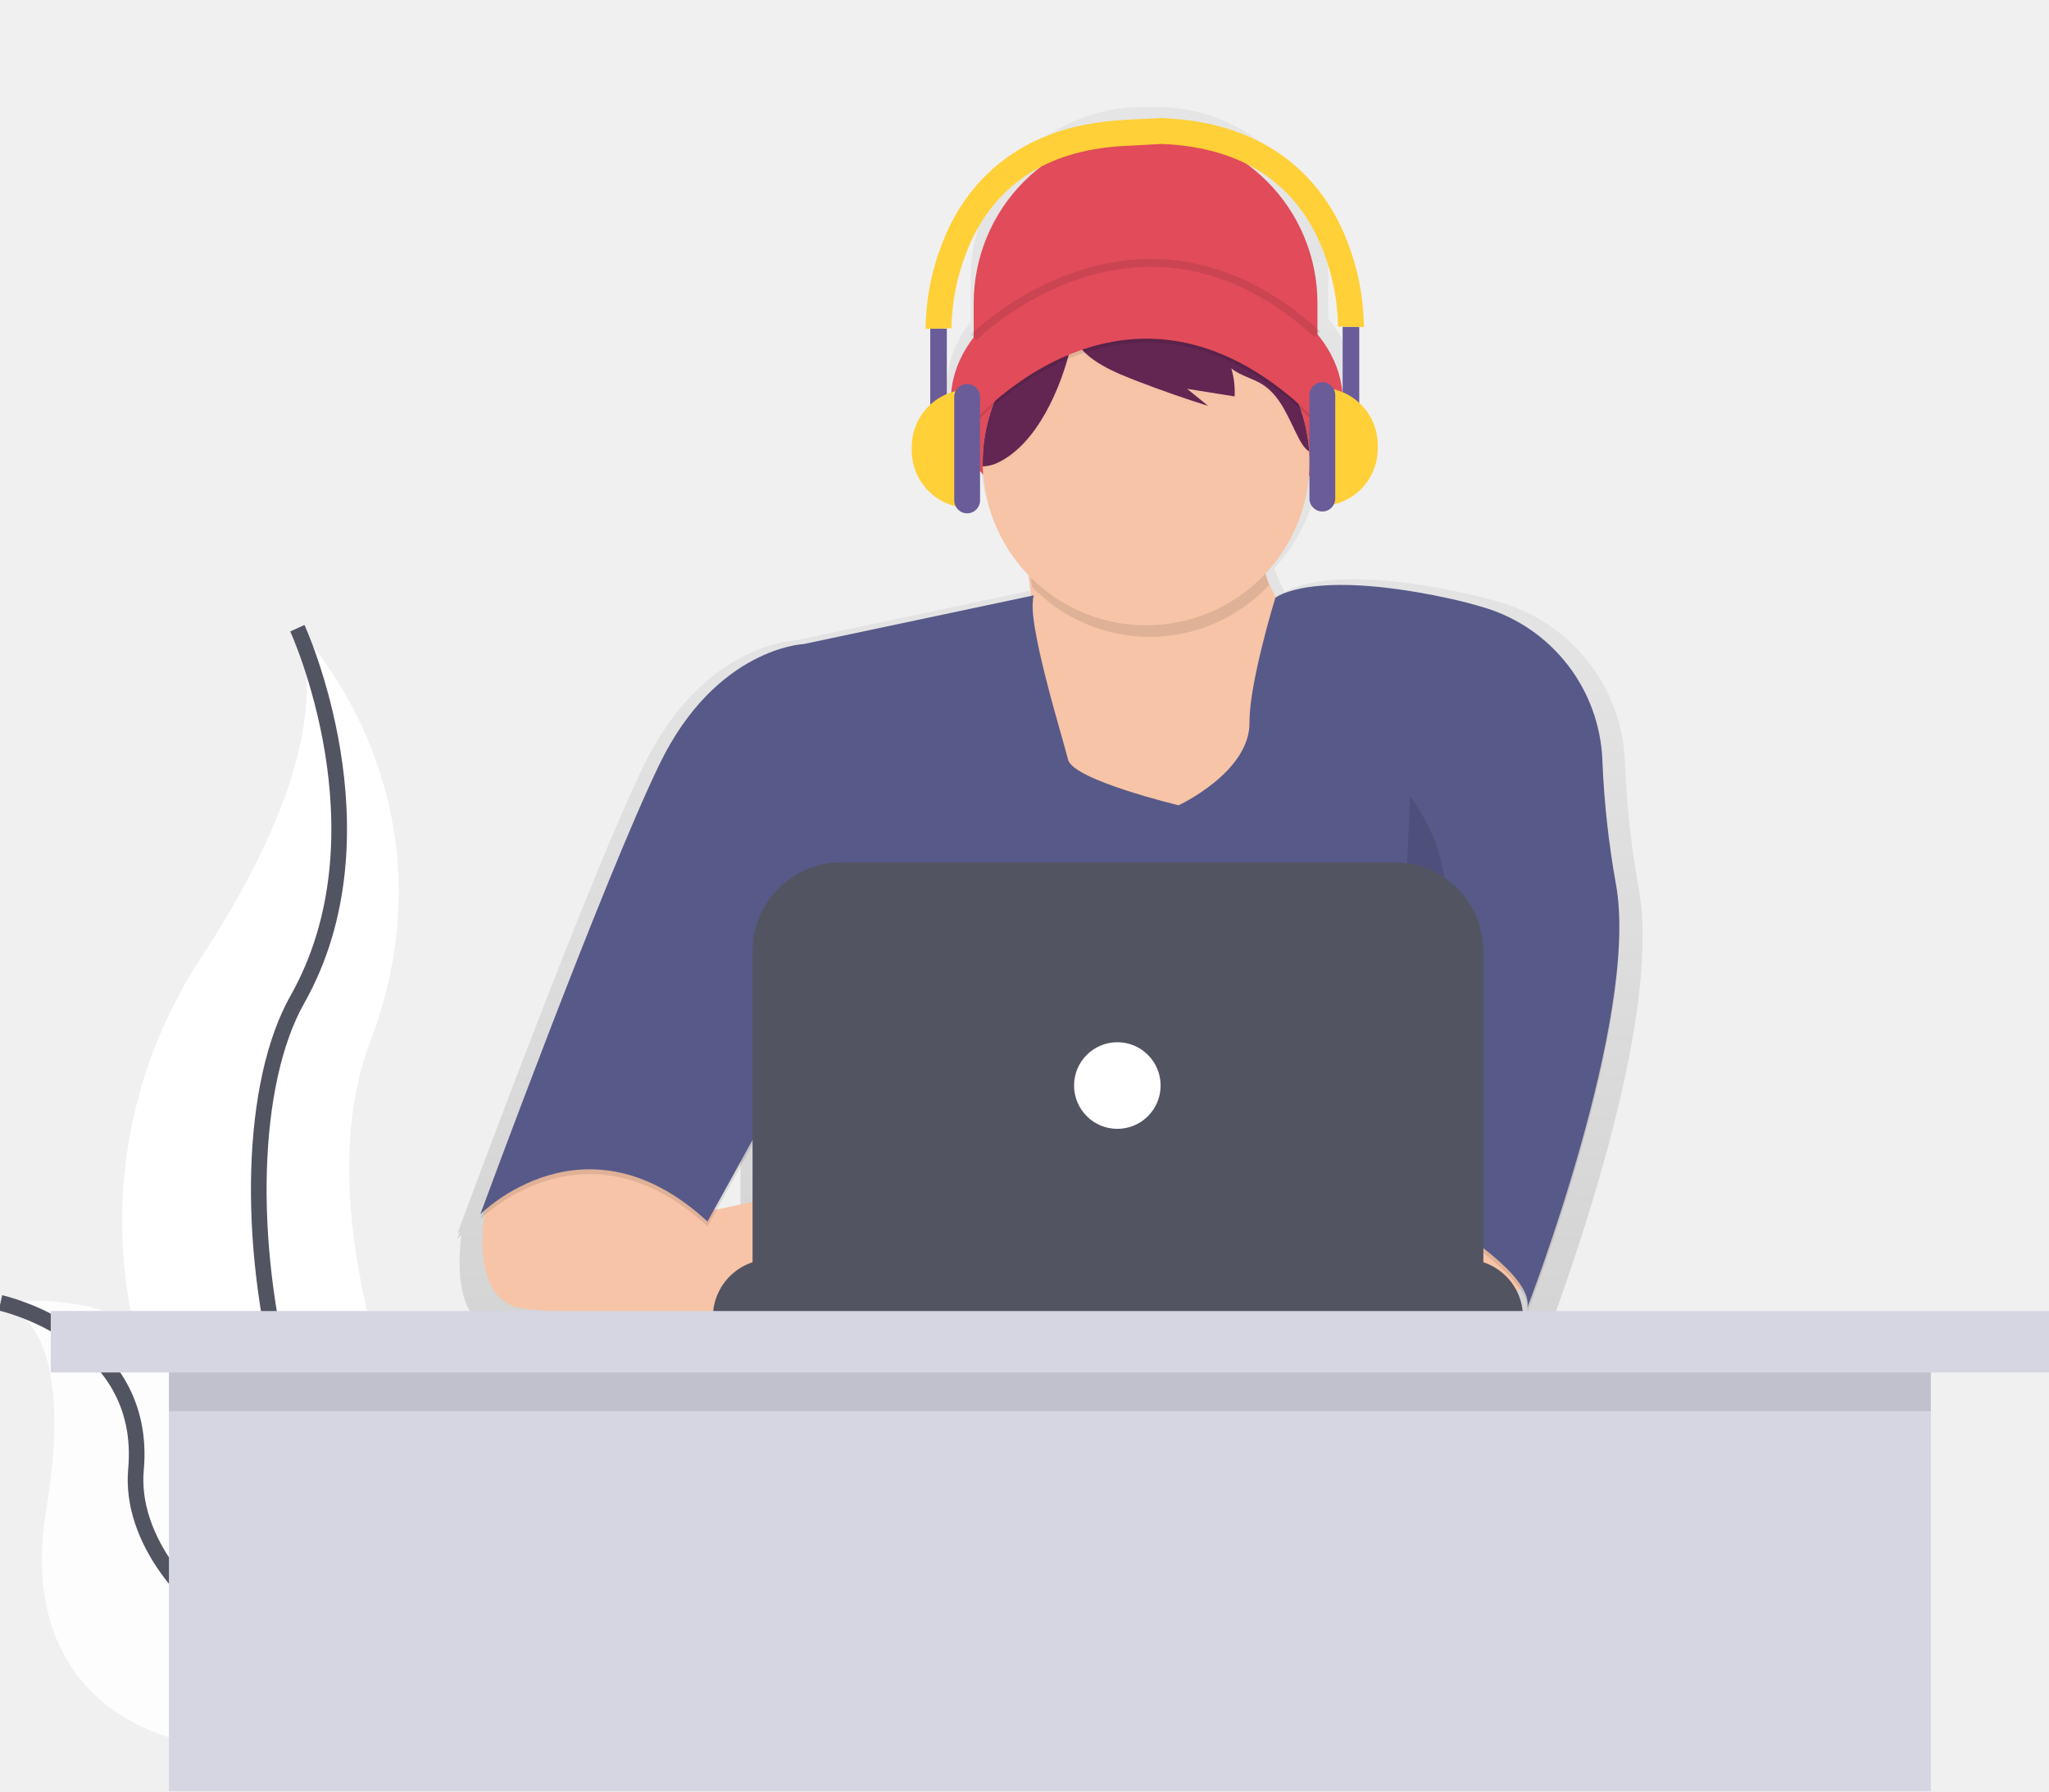
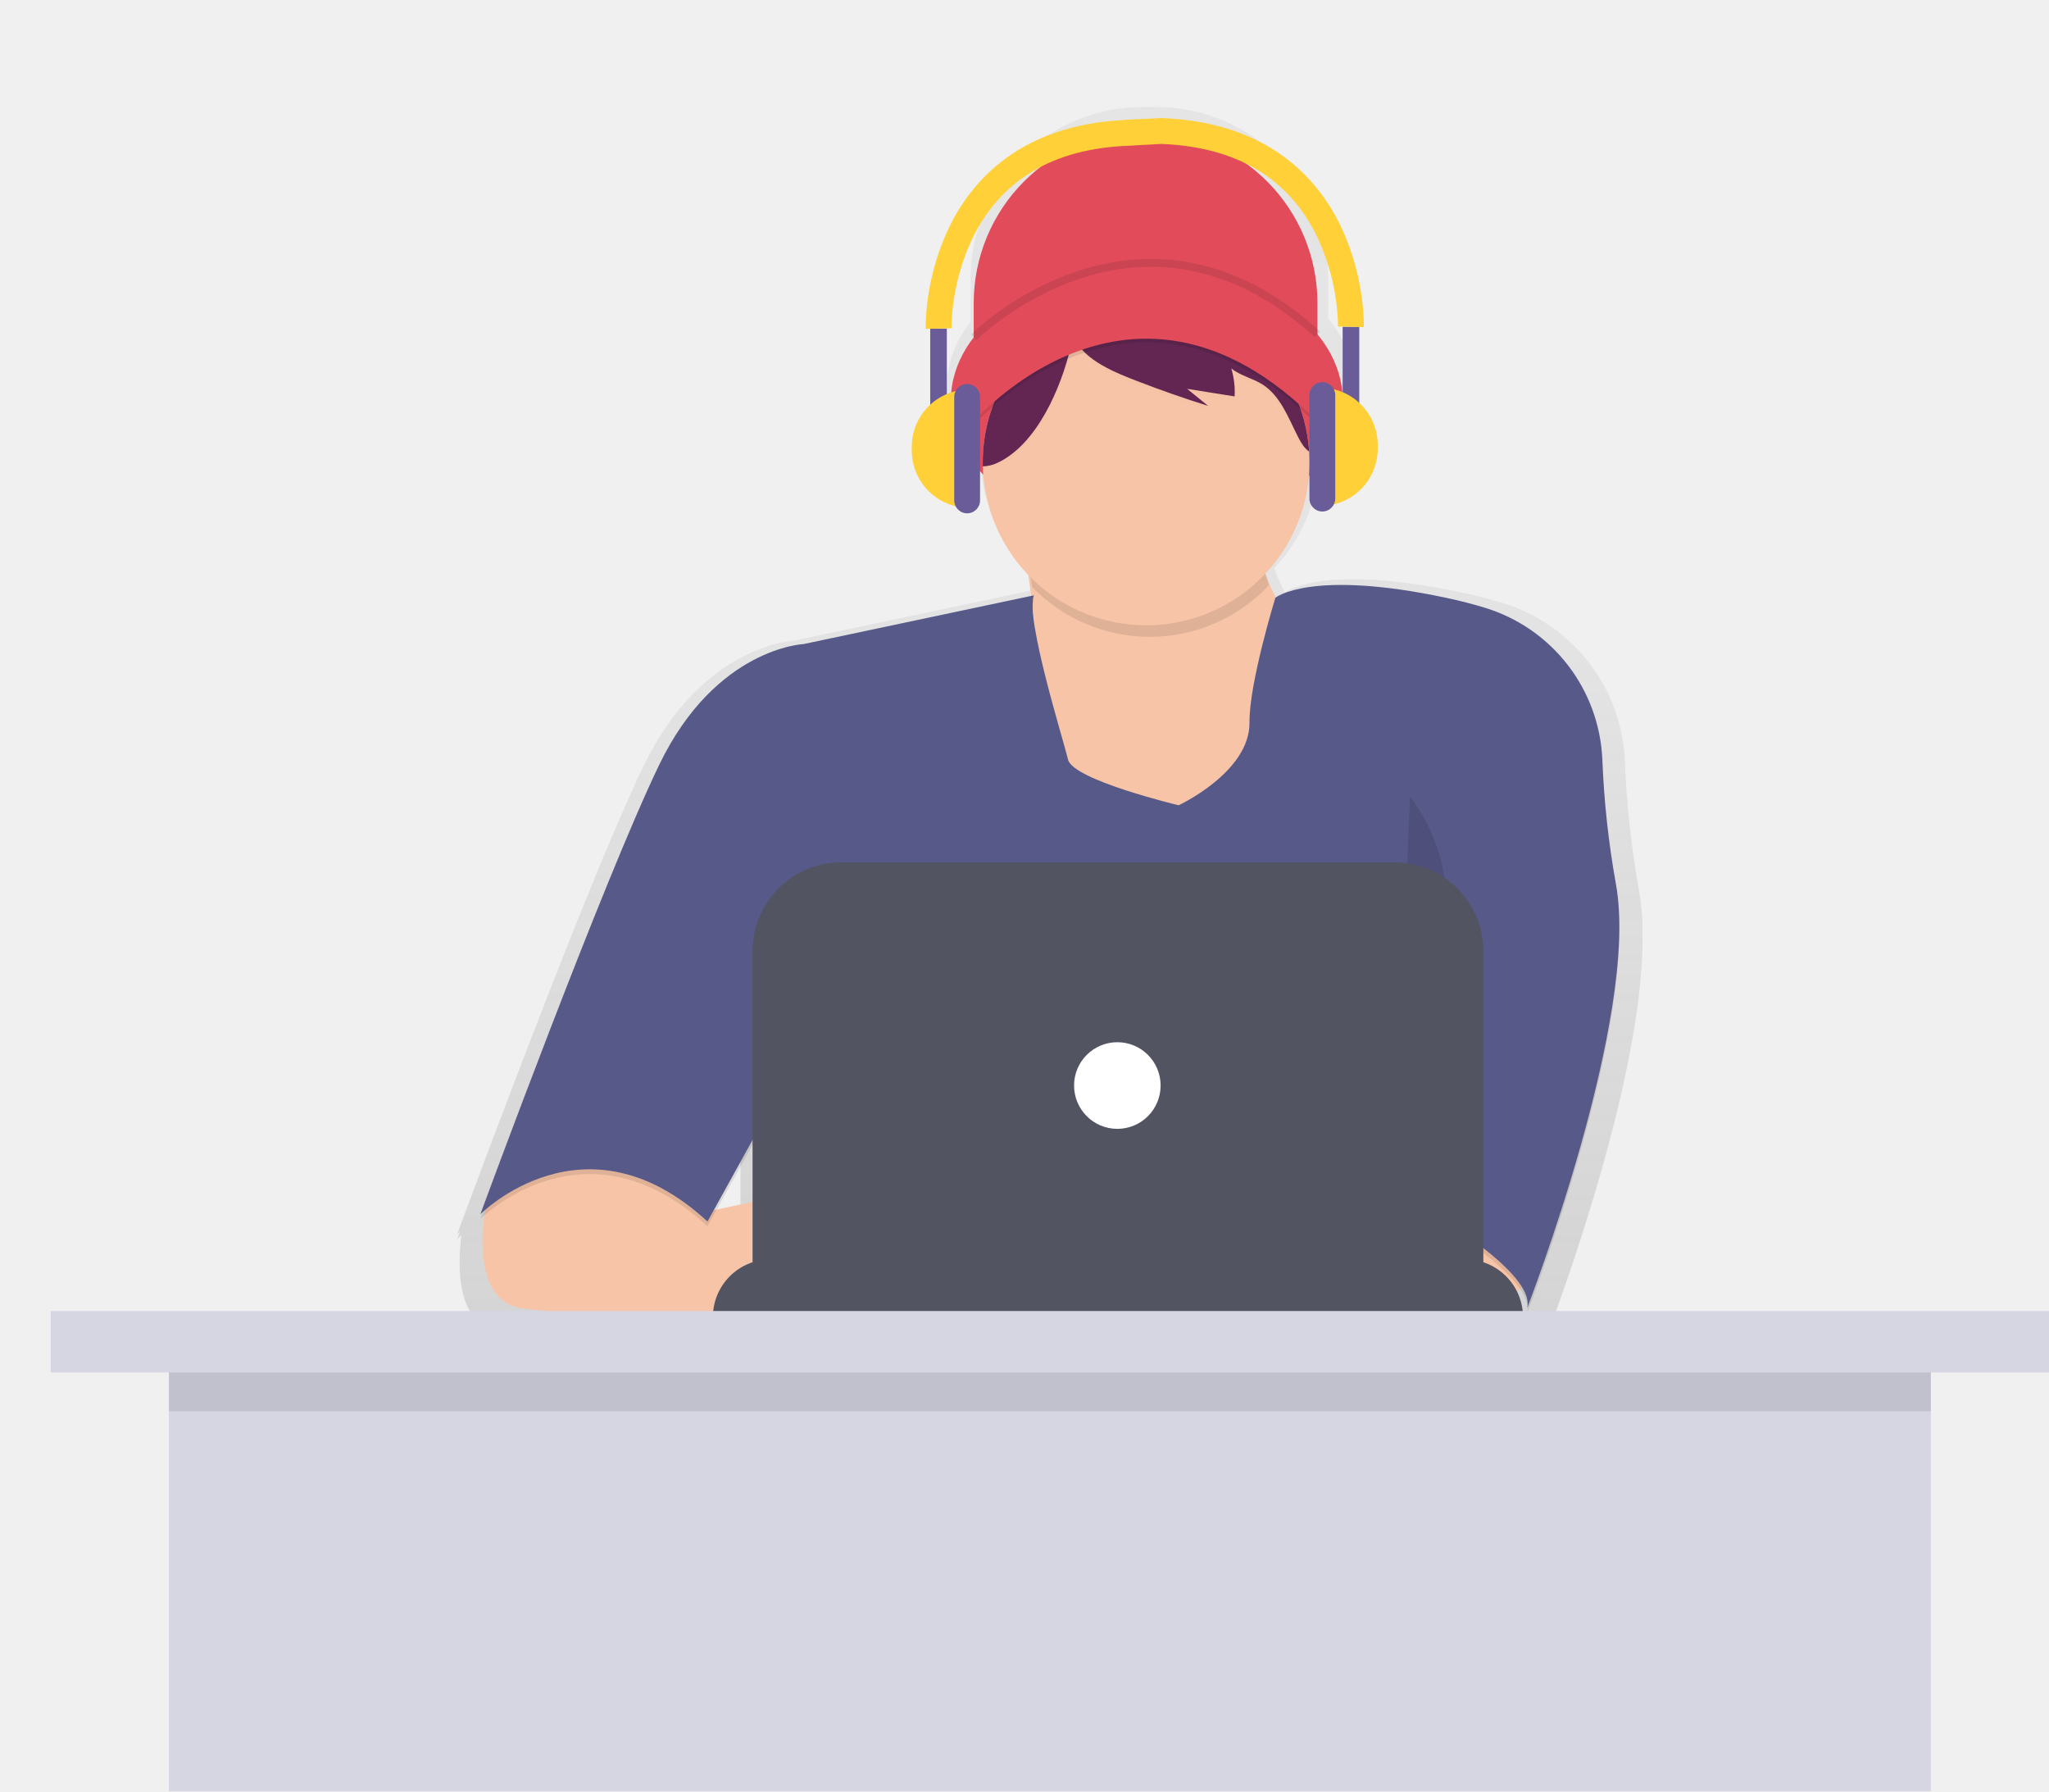
<svg xmlns="http://www.w3.org/2000/svg" width="262" height="229" viewBox="0 0 262 229" fill="none">
  <g clip-path="url(#clip0)">
-     <path d="M38.023 80.31C38.023 80.31 59.337 101.636 47.306 133.268C35.275 164.9 67.927 217.547 67.927 217.547C67.927 217.547 67.578 217.495 66.93 217.381C23.157 209.65 1.408 159.558 25.76 122.356C34.798 108.509 42.225 92.281 38.023 80.31Z" fill="white" />
-     <path d="M38.023 80.31C38.023 80.31 50.054 106.452 38.023 127.774C25.992 149.097 35.961 208.957 67.93 217.547" stroke="#535461" stroke-width="2" stroke-miterlimit="10" />
-     <path d="M0.061 166.562C0.061 166.562 24.381 162.686 26.597 184.495C28.813 206.304 73.365 209.327 73.365 209.327C73.365 209.327 73.074 209.525 72.53 209.883C35.746 234.034 0.584 225.273 5.886 193.192C7.855 181.265 7.692 169.285 0.061 166.562Z" fill="white" />
-     <path opacity="0.2" d="M0.061 166.562C0.061 166.562 24.381 162.686 26.597 184.495C28.813 206.304 73.365 209.327 73.365 209.327C73.365 209.327 73.074 209.525 72.53 209.883C35.746 234.034 0.584 225.273 5.886 193.192C7.855 181.265 7.692 169.285 0.061 166.562Z" fill="#F5F5F5" />
-     <path d="M0.061 166.562C0.061 166.562 18.937 170.708 17.387 187.882C15.837 205.055 45.421 225.654 73.365 209.327" stroke="#535461" stroke-width="2" stroke-miterlimit="10" />
    <path d="M209.57 113.805C208.591 108.352 207.991 102.839 207.773 97.303C207.58 92.745 205.982 88.357 203.199 84.743C200.415 81.129 196.583 78.464 192.227 77.115C190.639 76.626 188.891 76.169 186.96 75.759C170.035 72.163 164.894 75.302 164.309 75.716C163.814 74.815 163.384 73.881 163.021 72.919C162.992 72.82 162.966 72.721 162.936 72.628C166.286 69.054 168.327 64.45 168.726 59.566C171.55 56.703 173.199 53.246 173.199 49.525C173.199 46.324 171.978 43.321 169.84 40.722V35.665C169.84 29.833 167.525 24.24 163.403 20.116C159.282 15.993 153.692 13.676 147.864 13.676H146.081C143.195 13.676 140.338 14.245 137.671 15.35C135.005 16.455 132.582 18.075 130.542 20.116C128.501 22.158 126.882 24.582 125.778 27.25C124.673 29.918 124.105 32.778 124.105 35.665V41.115C122.165 43.621 121.066 46.481 121.066 49.519C121.066 53.162 122.648 56.549 125.364 59.377C125.735 64.44 127.87 69.211 131.395 72.861C131.515 73.687 131.637 74.575 131.756 75.512L101.483 81.91C101.483 81.91 89.81 82.391 82.29 97.914C75.93 111.064 63.274 144.846 59.525 154.902C58.848 156.724 58.464 157.769 58.464 157.769C58.464 157.769 58.589 157.643 58.825 157.428L58.464 158.409C58.464 158.409 58.647 158.222 58.996 157.917C58.467 162.124 58.391 169.349 63.899 170.249C68.517 171.002 80.417 171.314 89.406 171.439H90.028C95.987 171.517 100.52 171.517 100.52 171.517V171.439H197.196V170.446C197.198 169.547 197.017 168.656 196.664 167.828L196.798 167.665C197.315 168.348 197.66 169.147 197.801 169.993C197.79 170.075 197.775 170.156 197.755 170.237L197.813 170.089C197.836 170.353 197.816 170.619 197.755 170.877C197.755 170.877 210.158 138.901 210.024 119.807C210.06 117.797 209.908 115.787 209.57 113.805ZM132.259 79.833C132.099 78.921 131.996 77.999 131.951 77.074C131.951 77.074 131.951 77.057 131.951 77.048C132.058 77.947 132.163 78.879 132.259 79.833ZM94.681 148.515V156.136L89.912 157.157L94.681 148.515Z" fill="url(#paint0_linear)" />
    <path d="M146.482 16.752C152.311 16.752 157.9 19.068 162.022 23.192C166.143 27.316 168.458 32.909 168.458 38.741V48.122H124.506V38.741C124.506 32.909 126.821 27.316 130.943 23.192C135.064 19.068 140.654 16.752 146.482 16.752Z" fill="#E14B5A" />
    <path d="M146.637 68.421C160.472 68.421 171.687 60.71 171.687 51.198C171.687 41.686 160.472 33.975 146.637 33.975C132.802 33.975 121.587 41.686 121.587 51.198C121.587 60.71 132.802 68.421 146.637 68.421Z" fill="#E14B5A" />
    <path d="M130.578 67.882C130.578 67.882 135.813 95.255 130.578 102.637C125.344 110.019 146.573 112.94 146.573 112.94L168.546 104.944L171.62 85.26C171.62 85.26 158.243 77.723 161.014 62.499L130.578 67.882Z" fill="#F7C4A7" />
    <path d="M195.434 160.152C195.434 160.152 196.818 166.149 189.286 167.225C184.839 167.88 180.316 167.826 175.886 167.065L174.226 152.001H191.747L195.434 160.152Z" fill="#F7C4A7" />
    <path d="M62.437 152.475C62.437 152.475 59.11 166.003 66.642 167.225C74.174 168.447 101.829 168.456 101.829 168.456V152.452L89.307 155.129L77.553 143.851L62.437 152.475Z" fill="#F7C4A7" />
    <path opacity="0.1" d="M132.195 76.725L102.763 82.952C102.763 82.952 91.543 83.415 84.32 98.33C77.096 113.246 61.419 155.845 61.419 155.845C61.419 155.845 74.796 142.312 90.467 156.768L100.919 137.854L98.613 167.842H179.597V153.692C179.597 153.692 196.501 162.765 195.274 167.839C195.274 167.839 209.742 130.542 206.616 113.592C205.675 108.352 205.097 103.054 204.888 97.734C204.704 93.353 203.168 89.136 200.493 85.662C197.818 82.189 194.134 79.629 189.947 78.334C188.423 77.866 186.748 77.426 184.887 77.034C167.52 73.344 163.076 77.034 163.076 77.034C163.076 77.034 159.711 87.986 159.772 92.95C159.848 99.331 150.705 103.562 150.705 103.562C150.705 103.562 137.18 100.332 136.566 97.719C135.952 95.106 131.113 79.801 132.195 76.725Z" fill="black" />
    <path d="M132.195 76.111L102.763 82.338C102.763 82.338 91.543 82.801 84.32 97.716C77.096 112.632 61.416 155.237 61.416 155.237C61.416 155.237 74.793 141.704 90.464 156.159L100.916 137.246L98.61 167.225H179.597V153.078C179.597 153.078 196.501 162.151 195.274 167.225C195.274 167.225 209.742 129.928 206.616 112.978C205.675 107.738 205.097 102.439 204.888 97.12C204.704 92.739 203.168 88.522 200.493 85.048C197.818 81.575 194.134 79.015 189.947 77.72C188.423 77.252 186.748 76.812 184.886 76.42C167.519 72.73 163.076 76.42 163.076 76.42C163.076 76.42 159.711 87.372 159.772 92.336C159.848 98.717 150.705 102.948 150.705 102.948C150.705 102.948 137.18 99.718 136.566 97.105C135.952 94.492 131.113 79.187 132.195 76.111Z" fill="#575988" />
    <path opacity="0.1" d="M162.271 74.805C161.034 71.302 160.757 67.533 161.468 63.887L131.032 69.267C131.032 69.267 131.471 71.569 131.969 75.017C133.935 77.059 136.296 78.679 138.908 79.779C141.52 80.879 144.328 81.437 147.162 81.417C149.996 81.397 152.796 80.8 155.393 79.664C157.989 78.527 160.327 76.874 162.265 74.805H162.271Z" fill="black" />
    <path d="M167.462 59.118C167.438 64.606 165.26 69.864 161.397 73.759C157.534 77.654 152.296 79.875 146.812 79.941C141.328 80.007 136.038 77.915 132.082 74.114C128.126 70.314 125.821 65.11 125.664 59.624C125.664 59.456 125.664 59.287 125.664 59.118C125.663 55.202 126.761 51.364 128.832 48.042C130.903 44.719 133.865 42.045 137.381 40.324C138.007 40.017 138.651 39.742 139.312 39.497C142.75 38.233 146.459 37.888 150.072 38.496C154.701 39.285 158.93 41.612 162.076 45.102C165.221 48.592 167.099 53.041 167.407 57.73C167.443 58.19 167.462 58.653 167.462 59.118Z" fill="#F7C4A7" />
    <g opacity="0.1">
      <path opacity="0.1" d="M139.28 39.989L139.309 39.972C138.648 40.216 138.004 40.492 137.378 40.798C133.862 42.519 130.901 45.194 128.829 48.516C126.758 51.839 125.66 55.676 125.661 59.592C125.661 59.761 125.661 59.93 125.661 60.099C126.311 60.081 126.95 59.928 127.537 59.648C132.632 57.267 135.679 49.987 136.889 44.91C137.325 43.091 137.735 41.042 139.28 39.989Z" fill="black" />
      <path opacity="0.1" d="M155.277 40.574C153.623 39.813 151.875 39.275 150.08 38.971C151.553 39.31 152.867 40.136 153.811 41.316C154.274 41.946 154.658 42.63 154.954 43.353C152.173 42.136 149.16 41.538 146.125 41.601C143.089 41.664 140.104 42.386 137.375 43.717C138.687 46.594 142.755 48.163 145.471 49.213C148.445 50.361 151.45 51.412 154.486 52.364L151.799 50.182L157.868 51.148C157.934 49.94 157.79 48.729 157.444 47.569C158.607 48.506 160.148 48.82 161.41 49.606C163.775 51.099 164.76 53.971 166.049 56.459C166.389 57.116 166.79 57.788 167.404 58.204C167.156 54.446 165.898 50.824 163.764 47.72C161.629 44.617 158.697 42.148 155.277 40.574Z" fill="black" />
    </g>
    <path d="M139.28 39.515L139.309 39.498C138.648 39.742 138.004 40.017 137.378 40.324C133.862 42.045 130.901 44.719 128.829 48.042C126.758 51.365 125.66 55.202 125.661 59.118C125.661 59.287 125.661 59.456 125.661 59.624C126.311 59.607 126.95 59.453 127.537 59.173C132.632 56.793 135.679 49.513 136.889 44.435C137.325 42.629 137.735 40.571 139.28 39.515Z" fill="#632652" />
    <path d="M155.276 40.103C153.622 39.342 151.874 38.803 150.079 38.499C151.552 38.838 152.866 39.665 153.81 40.845C154.273 41.474 154.657 42.158 154.953 42.881C152.172 41.664 149.159 41.067 146.124 41.13C143.088 41.192 140.103 41.914 137.374 43.245C138.686 46.123 142.754 47.691 145.47 48.742C148.444 49.89 151.449 50.941 154.485 51.893L151.798 49.711L157.867 50.677C157.933 49.468 157.789 48.257 157.443 47.098C158.606 48.035 160.147 48.349 161.409 49.135C163.774 50.627 164.759 53.499 166.048 55.987C166.388 56.645 166.789 57.317 167.403 57.733C167.155 53.974 165.897 50.352 163.763 47.249C161.628 44.146 158.696 41.677 155.276 40.103Z" fill="#632652" />
    <path opacity="0.1" d="M123.276 55.67C123.276 55.67 144.796 28.9 169.692 55.67L167.54 49.673C167.54 49.673 155.858 32.604 147.562 36.288C139.265 39.972 131.117 42.594 131.117 42.594L123.276 55.67Z" fill="black" />
    <path d="M123.276 55.196C123.276 55.196 144.796 28.426 169.692 55.196L167.54 49.199C167.54 49.199 155.858 32.13 147.562 35.814C139.265 39.498 131.117 42.119 131.117 42.119L123.276 55.196Z" fill="#E14B5A" />
    <path opacity="0.1" d="M105.601 112.865C105.601 112.865 100.992 125.167 107.445 136.239C113.898 147.311 101.76 151.926 101.76 151.926" fill="black" />
    <path opacity="0.1" d="M180.295 101.793C180.295 101.793 188.286 111.942 183.061 121.015C177.835 130.088 178.143 151.926 178.143 151.926" fill="black" />
    <path d="M98.531 160.998H187.364C189.321 160.998 191.197 161.776 192.581 163.16C193.965 164.545 194.742 166.423 194.742 168.38H91.156C91.156 166.423 91.933 164.546 93.316 163.162C94.699 161.777 96.575 160.999 98.531 160.998Z" fill="#535461" />
    <path d="M107.57 110.249H178.329C179.819 110.249 181.293 110.542 182.669 111.113C184.045 111.683 185.296 112.519 186.349 113.573C187.402 114.626 188.237 115.877 188.807 117.254C189.377 118.631 189.671 120.107 189.671 121.597V162.689H96.228V121.597C96.228 118.587 97.423 115.701 99.55 113.573C101.677 111.444 104.562 110.249 107.57 110.249Z" fill="#535461" />
    <path d="M142.871 144.314C145.927 144.314 148.405 141.834 148.405 138.776C148.405 135.718 145.927 133.239 142.871 133.239C139.815 133.239 137.337 135.718 137.337 138.776C137.337 141.834 139.815 144.314 142.871 144.314Z" fill="white" />
    <path opacity="0.1" d="M124.506 43.123C124.506 43.123 145.653 21.975 168.461 42.736" stroke="black" stroke-miterlimit="10" />
    <path d="M173.804 41.776H171.681V53.819H173.804V41.776Z" fill="#6A5C99" />
    <path d="M168.849 49.568C170.789 49.568 172.65 50.339 174.022 51.712C175.394 53.085 176.165 54.947 176.165 56.889V57.361C176.165 59.302 175.394 61.164 174.022 62.537C172.65 63.91 170.789 64.681 168.849 64.681V49.568Z" fill="#FFD037" />
    <path d="M170.736 50.514C170.736 49.601 169.997 48.861 169.084 48.861C168.172 48.861 167.433 49.601 167.433 50.514V63.739C167.433 64.652 168.172 65.392 169.084 65.392C169.997 65.392 170.736 64.652 170.736 63.739V50.514Z" fill="#6A5C99" />
    <path d="M118.946 54.055H121.069V42.011H118.946V54.055Z" fill="#6A5C99" />
    <path d="M123.901 64.918C121.961 64.918 120.1 64.146 118.728 62.773C117.356 61.4 116.585 59.538 116.585 57.596V57.125C116.585 56.164 116.774 55.212 117.142 54.323C117.509 53.435 118.048 52.628 118.728 51.948C119.407 51.269 120.214 50.729 121.101 50.361C121.989 49.993 122.941 49.804 123.901 49.804V64.918Z" fill="#FFD037" />
    <path d="M122.014 63.971C122.014 64.884 122.753 65.624 123.666 65.624C124.578 65.624 125.317 64.884 125.317 63.971V50.746C125.317 49.834 124.578 49.094 123.666 49.094C122.753 49.094 122.014 49.834 122.014 50.746V63.971Z" fill="#6A5C99" />
    <path d="M171.431 28.903C168.555 22.92 162.291 15.686 148.788 15.107V15.09H148.626L143.842 15.317V15.34C130.43 15.957 124.195 23.165 121.328 29.127C119.418 33.169 118.404 37.576 118.355 42.046L120.007 42.005L121.659 41.968C121.73 37.987 122.645 34.068 124.343 30.468C127.984 22.984 134.684 19.006 144.255 18.637L148.486 18.401C158.062 18.768 164.765 22.751 168.403 30.232C170.104 33.834 171.021 37.755 171.093 41.738L172.745 41.776L174.397 41.816C174.349 37.348 173.338 32.943 171.431 28.903Z" fill="#FFD037" />
    <path d="M246.892 168.477H21.601V229H246.892V168.477Z" fill="#D6D6E3" />
    <path opacity="0.1" d="M246.892 172.55H21.601V180.406H246.892V172.55Z" fill="black" />
    <path d="M262 167.604H6.488V175.46H262V167.604Z" fill="#D6D6E3" />
  </g>
  <defs>
    <linearGradient id="paint0_linear" x1="134.245" y1="171.532" x2="134.245" y2="13.676" gradientUnits="userSpaceOnUse">
      <stop stop-color="#808080" stop-opacity="0.25" />
      <stop offset="0.54" stop-color="#808080" stop-opacity="0.12" />
      <stop offset="1" stop-color="#808080" stop-opacity="0.1" />
    </linearGradient>
    <clipPath id="clip0">
      <rect width="262" height="229" fill="white" />
    </clipPath>
  </defs>
</svg>
